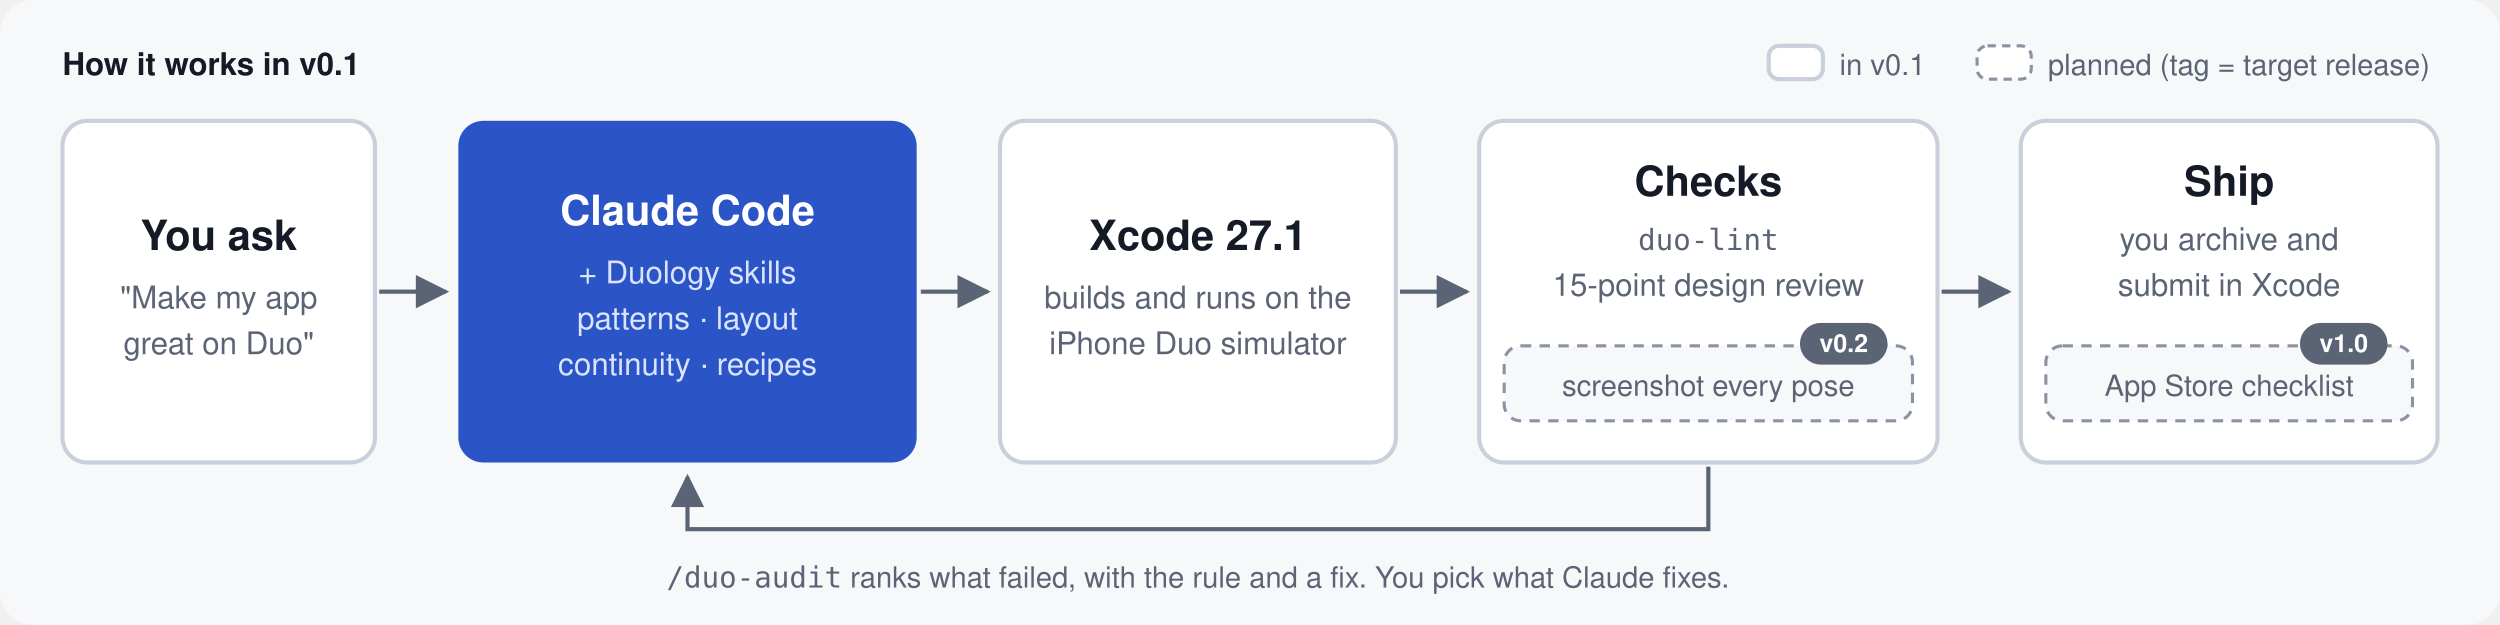
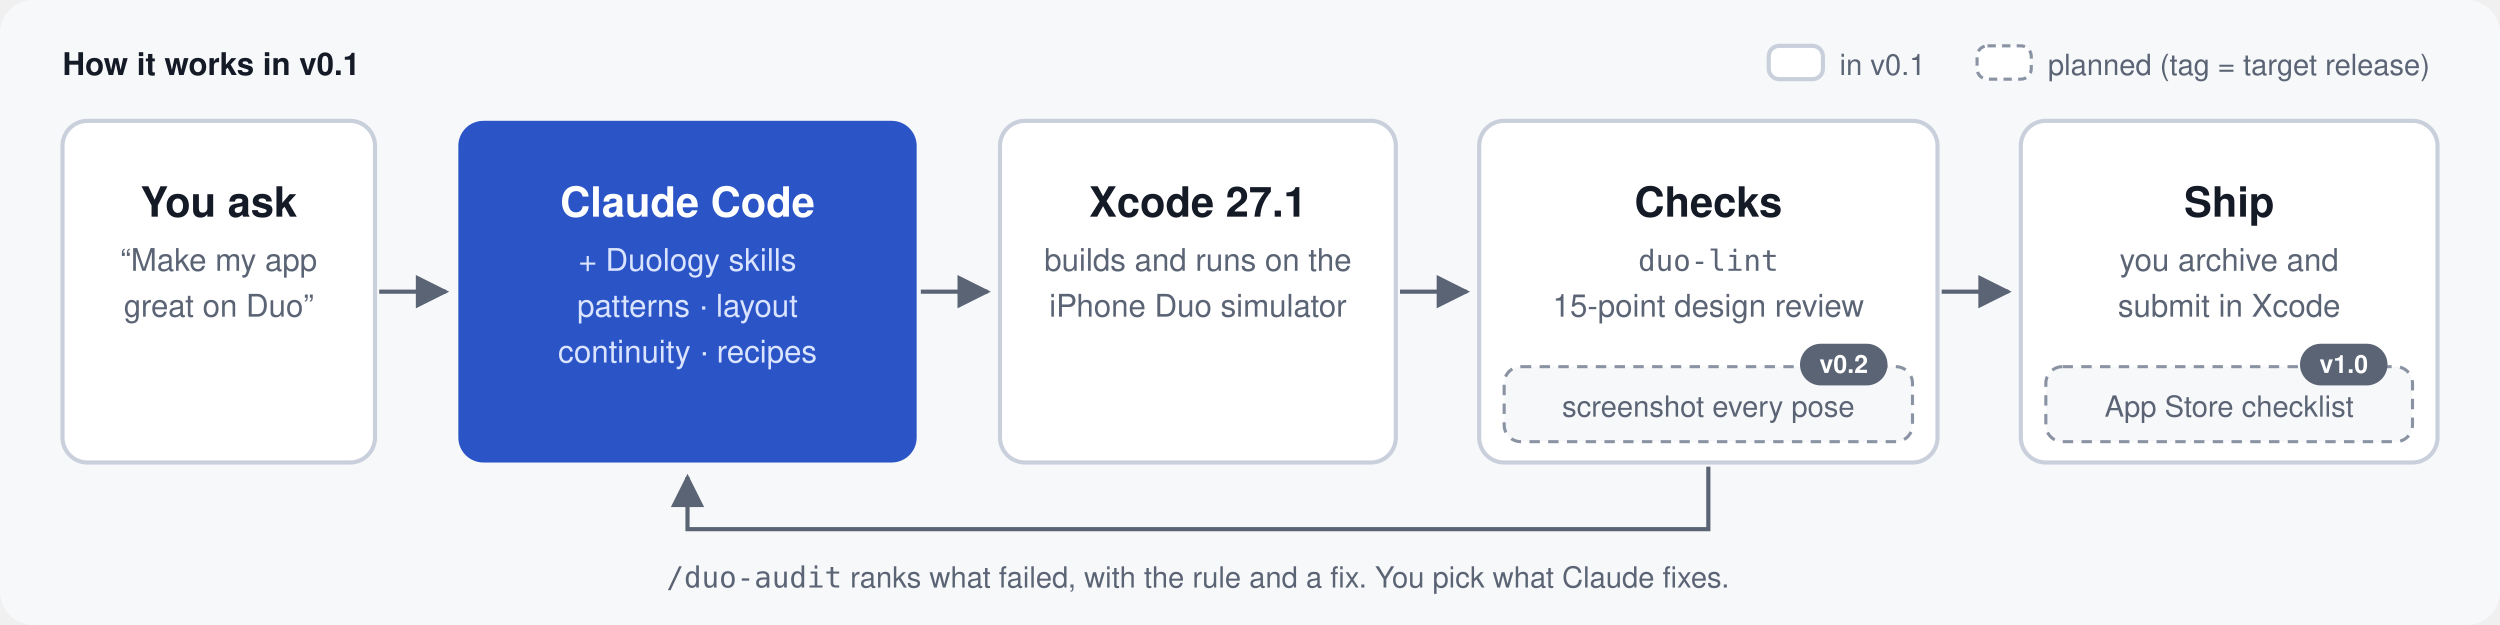
<svg xmlns="http://www.w3.org/2000/svg" viewBox="0 0 1200 300" width="1200" height="300" role="img" aria-label="How Duology works in v0.1: you ask Claude Code; Duology skills for patterns, layout, continuity and recipes guide the code; Xcode 27.1 builds and runs it on the iPhone Duo simulator; duo-lint and the 15-point design review check it; then you ship. A failed check goes back to Claude with its rule and a fix. Planned: screenshots of every pose in v0.2 and an App Store checklist in v1.0.">
  <rect width="1200" height="300" rx="16" fill="#f7f8fa" />
  <defs>
    <marker id="a" viewBox="0 0 10 10" refX="9" refY="5" markerWidth="8" markerHeight="8" orient="auto">
      <path d="M0 0L10 5L0 10z" fill="#5b6475" />
    </marker>
  </defs>
  <g font-family="Helvetica Neue, Helvetica, Arial, sans-serif">
    <text x="30" y="36" font-size="15" font-weight="700" fill="#141a26">How it works in v0.1</text>
    <rect x="849" y="22" width="26" height="16" rx="5" fill="#ffffff" stroke="#c9d0dc" stroke-width="2" />
    <text x="883" y="36" font-size="14" fill="#5b6475">in v0.1</text>
    <rect x="949" y="22" width="26" height="16" rx="5" fill="#ffffff" stroke="#8a93a3" stroke-width="1.5" stroke-dasharray="4 3" />
    <text x="983" y="36" font-size="14" fill="#5b6475">planned (tag = target release)</text>
  </g>
  <g font-family="Helvetica Neue, Helvetica, Arial, sans-serif" text-anchor="middle">
    <rect x="30" y="58" width="150" height="164" rx="12" fill="#ffffff" stroke="#c9d0dc" stroke-width="2" />
-     <text x="105" y="120" font-size="20" font-weight="700" fill="#141a26">You ask</text>
-     <text x="105" y="148" font-size="15" fill="#5b6475">"Make my app</text>
-     <text x="105" y="170" font-size="15" fill="#5b6475">great on Duo"</text>
+     <text x="105" y="104" font-size="20" font-weight="700" fill="#141a26">You ask</text>
+     <text x="105" y="130" font-size="15" fill="#5b6475">“Make my app</text>
+     <text x="105" y="152" font-size="15" fill="#5b6475">great on Duo”</text>
    <rect x="220" y="58" width="220" height="164" rx="12" fill="#2b55c7" />
-     <text x="330" y="108" font-size="20" font-weight="700" fill="#ffffff">Claude Code</text>
-     <text x="330" y="136" font-size="15" fill="#dbe4ff">+ Duology skills</text>
-     <text x="330" y="158" font-size="15" fill="#dbe4ff">patterns · layout</text>
-     <text x="330" y="180" font-size="15" fill="#dbe4ff">continuity · recipes</text>
+     <text x="330" y="104" font-size="20" font-weight="700" fill="#ffffff">Claude Code</text>
+     <text x="330" y="130" font-size="15" fill="#dbe4ff">+ Duology skills</text>
+     <text x="330" y="152" font-size="15" fill="#dbe4ff">patterns · layout</text>
+     <text x="330" y="174" font-size="15" fill="#dbe4ff">continuity · recipes</text>
    <rect x="480" y="58" width="190" height="164" rx="12" fill="#ffffff" stroke="#c9d0dc" stroke-width="2" />
-     <text x="575" y="120" font-size="20" font-weight="700" fill="#141a26">Xcode 27.1</text>
-     <text x="575" y="148" font-size="15" fill="#5b6475">builds and runs on the</text>
-     <text x="575" y="170" font-size="15" fill="#5b6475">iPhone Duo simulator</text>
+     <text x="575" y="104" font-size="20" font-weight="700" fill="#141a26">Xcode 27.1</text>
+     <text x="575" y="130" font-size="15" fill="#5b6475">builds and runs on the</text>
+     <text x="575" y="152" font-size="15" fill="#5b6475">iPhone Duo simulator</text>
    <rect x="710" y="58" width="220" height="164" rx="12" fill="#ffffff" stroke="#c9d0dc" stroke-width="2" />
-     <text x="820" y="94" font-size="20" font-weight="700" fill="#141a26">Checks</text>
-     <text x="820" y="120" font-family="Menlo, Consolas, monospace" font-size="14" fill="#5b6475">duo-lint</text>
-     <text x="820" y="142" font-size="15" fill="#5b6475">15-point design review</text>
-     <rect x="722" y="166" width="196" height="36" rx="8" fill="#f7f8fa" stroke="#8a93a3" stroke-width="1.5" stroke-dasharray="5 4" />
-     <text x="820" y="190" font-size="14" fill="#5b6475">screenshot every pose</text>
-     <rect x="864" y="155" width="42" height="20" rx="10" fill="#5b6475" />
-     <text x="885" y="169" font-size="12" font-weight="700" fill="#ffffff">v0.2</text>
+     <text x="820" y="104" font-size="20" font-weight="700" fill="#141a26">Checks</text>
+     <text x="820" y="130" font-family="Menlo, Consolas, monospace" font-size="14" fill="#5b6475">duo-lint</text>
+     <text x="820" y="152" font-size="15" fill="#5b6475">15-point design review</text>
+     <rect x="722" y="176" width="196" height="36" rx="8" fill="#f7f8fa" stroke="#8a93a3" stroke-width="1.5" stroke-dasharray="5 4" />
+     <text x="820" y="200" font-size="14" fill="#5b6475">screenshot every pose</text>
+     <rect x="864" y="165" width="42" height="20" rx="10" fill="#5b6475" />
+     <text x="885" y="179" font-size="12" font-weight="700" fill="#ffffff">v0.2</text>
    <rect x="970" y="58" width="200" height="164" rx="12" fill="#ffffff" stroke="#c9d0dc" stroke-width="2" />
-     <text x="1070" y="94" font-size="20" font-weight="700" fill="#141a26">Ship</text>
-     <text x="1070" y="120" font-size="15" fill="#5b6475">you archive and</text>
-     <text x="1070" y="142" font-size="15" fill="#5b6475">submit in Xcode</text>
-     <rect x="982" y="166" width="176" height="36" rx="8" fill="#f7f8fa" stroke="#8a93a3" stroke-width="1.5" stroke-dasharray="5 4" />
-     <text x="1070" y="190" font-size="14" fill="#5b6475">App Store checklist</text>
-     <rect x="1104" y="155" width="42" height="20" rx="10" fill="#5b6475" />
-     <text x="1125" y="169" font-size="12" font-weight="700" fill="#ffffff">v1.0</text>
+     <text x="1070" y="104" font-size="20" font-weight="700" fill="#141a26">Ship</text>
+     <text x="1070" y="130" font-size="15" fill="#5b6475">you archive and</text>
+     <text x="1070" y="152" font-size="15" fill="#5b6475">submit in Xcode</text>
+     <rect x="982" y="176" width="176" height="36" rx="8" fill="#f7f8fa" stroke="#8a93a3" stroke-width="1.5" stroke-dasharray="5 4" />
+     <text x="1070" y="200" font-size="14" fill="#5b6475">App Store checklist</text>
+     <rect x="1104" y="165" width="42" height="20" rx="10" fill="#5b6475" />
+     <text x="1125" y="179" font-size="12" font-weight="700" fill="#ffffff">v1.0</text>
  </g>
  <g stroke="#5b6475" stroke-width="2" fill="none" marker-end="url(#a)">
    <path d="M182 140H214" />
    <path d="M442 140H474" />
    <path d="M672 140H704" />
    <path d="M932 140H964" />
    <path d="M820 224V254H330V229" />
  </g>
  <text x="575" y="282" font-family="Helvetica Neue, Helvetica, Arial, sans-serif" font-size="14" fill="#5b6475" text-anchor="middle">
    <tspan font-family="Menlo, Consolas, monospace">/duo-audit</tspan> ranks what failed, with the rule and a fix. You pick what Claude fixes.</text>
</svg>
